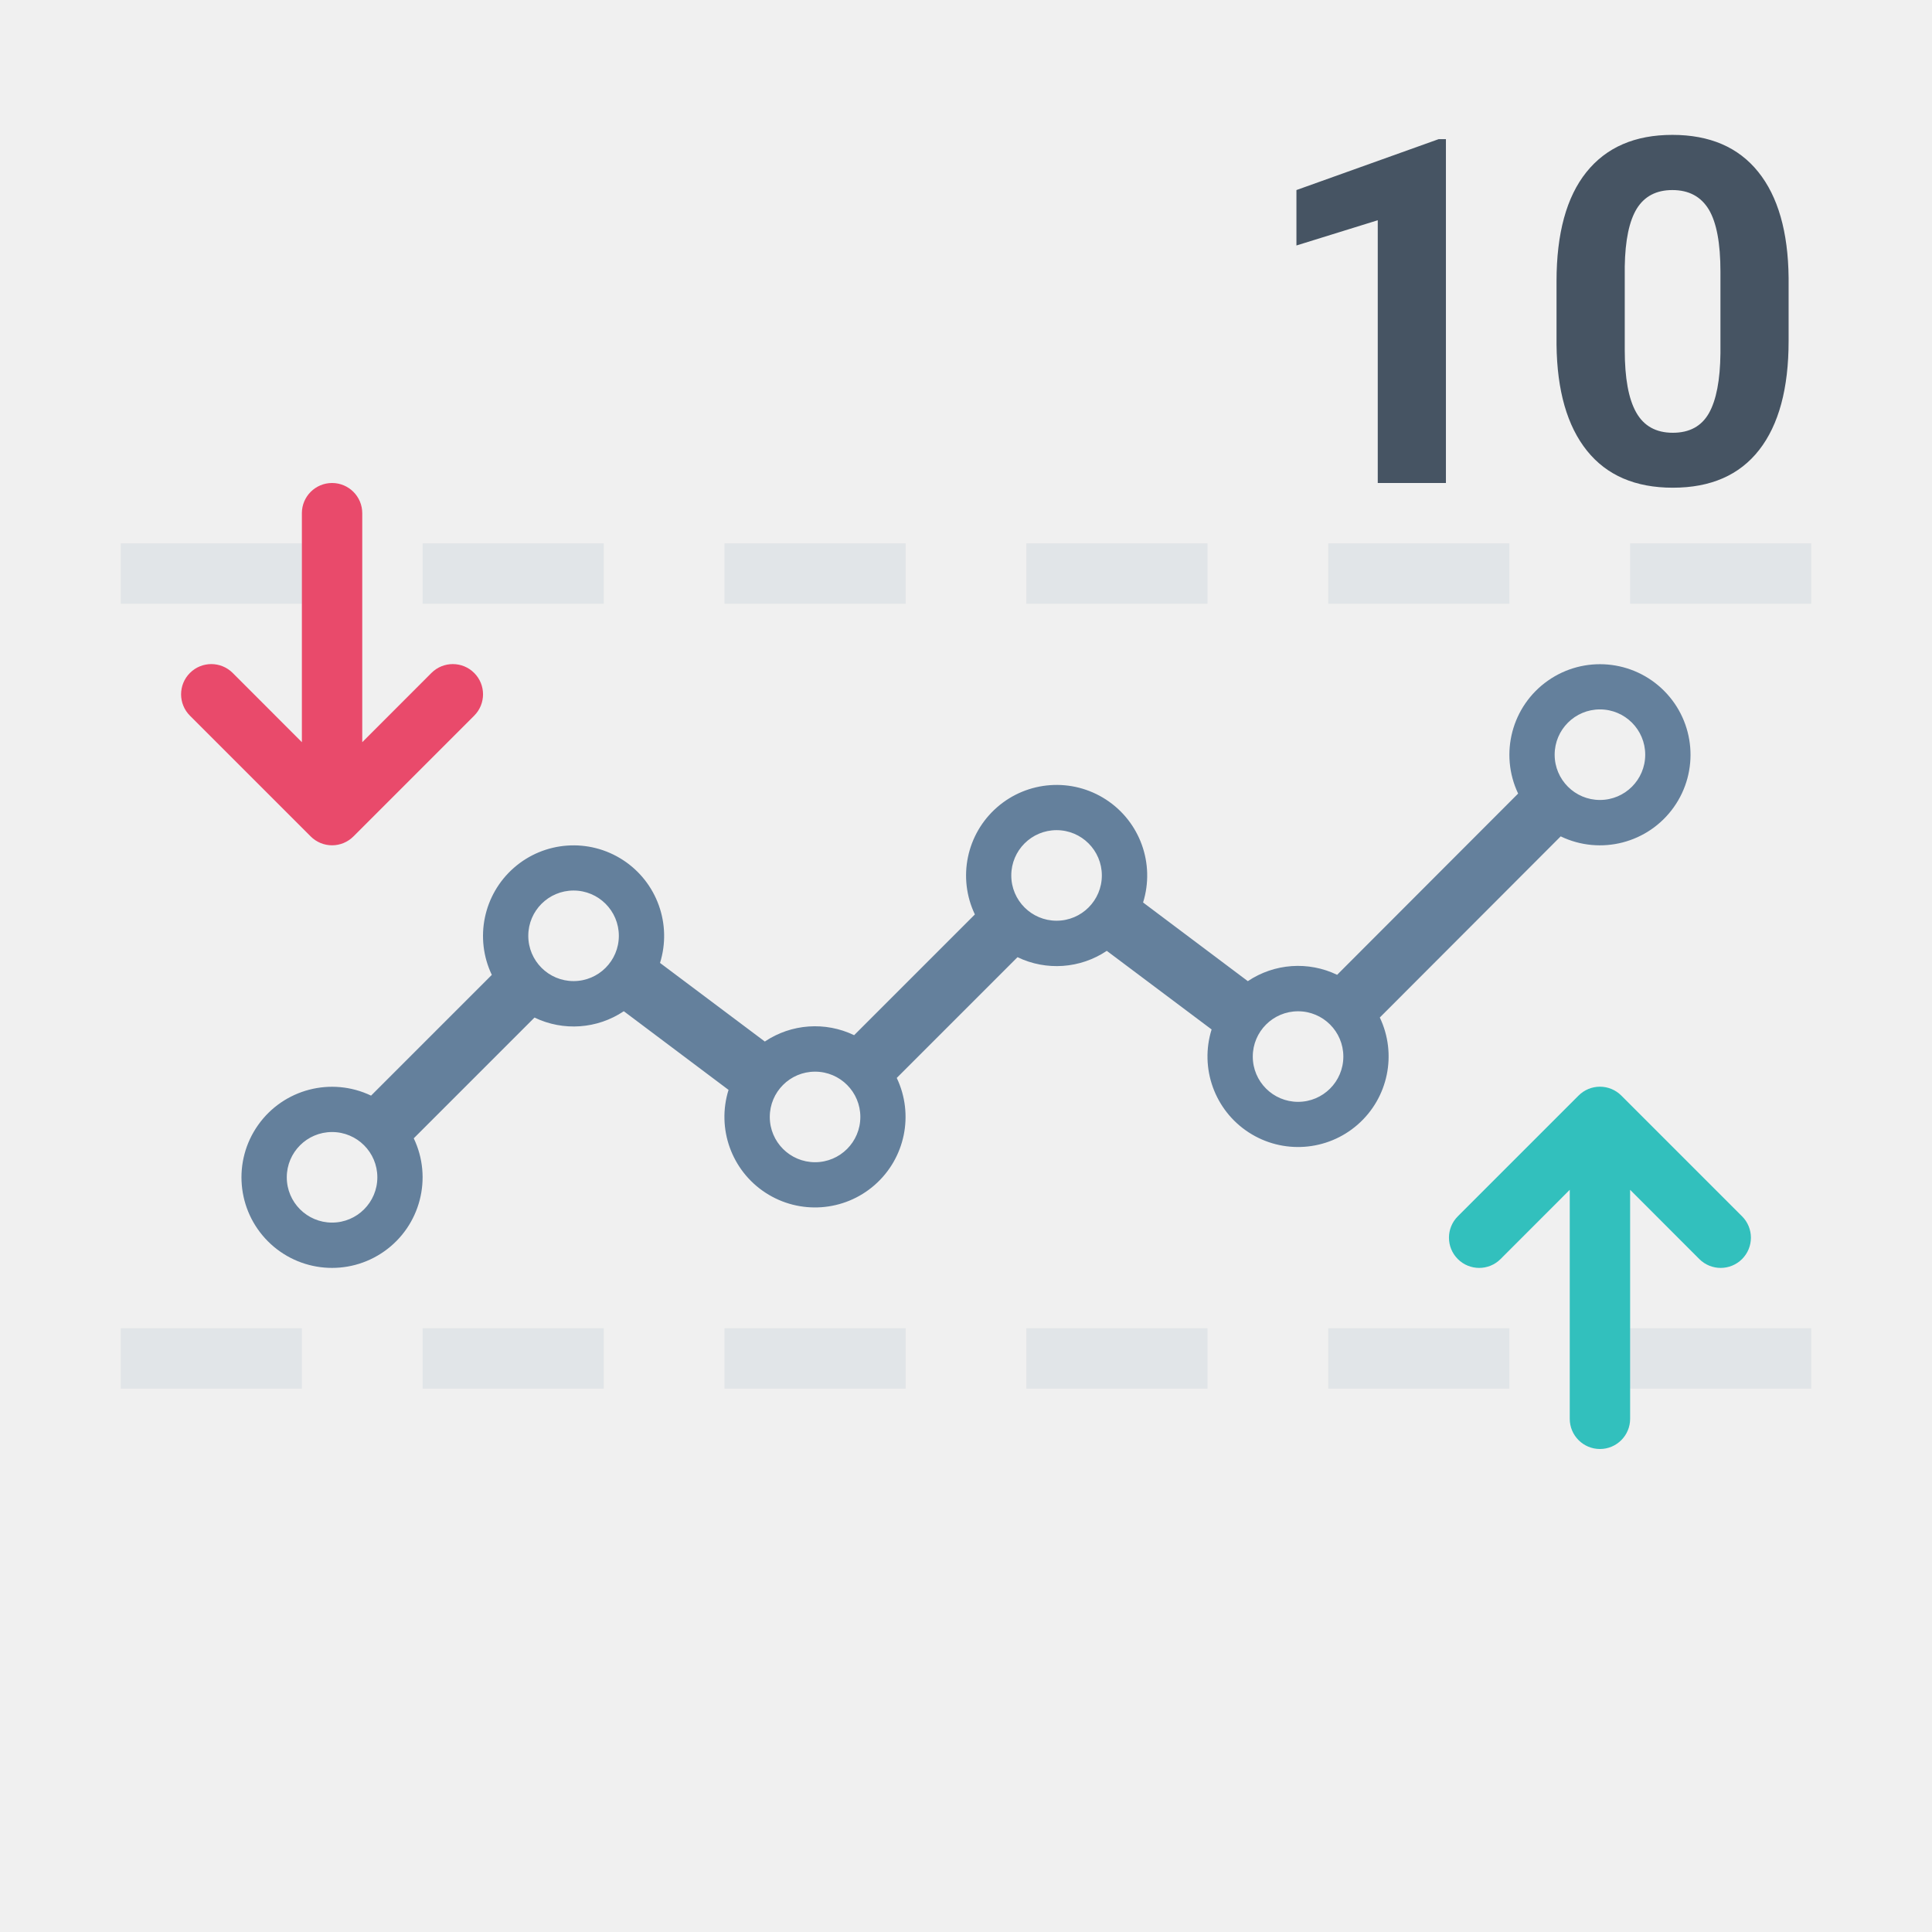
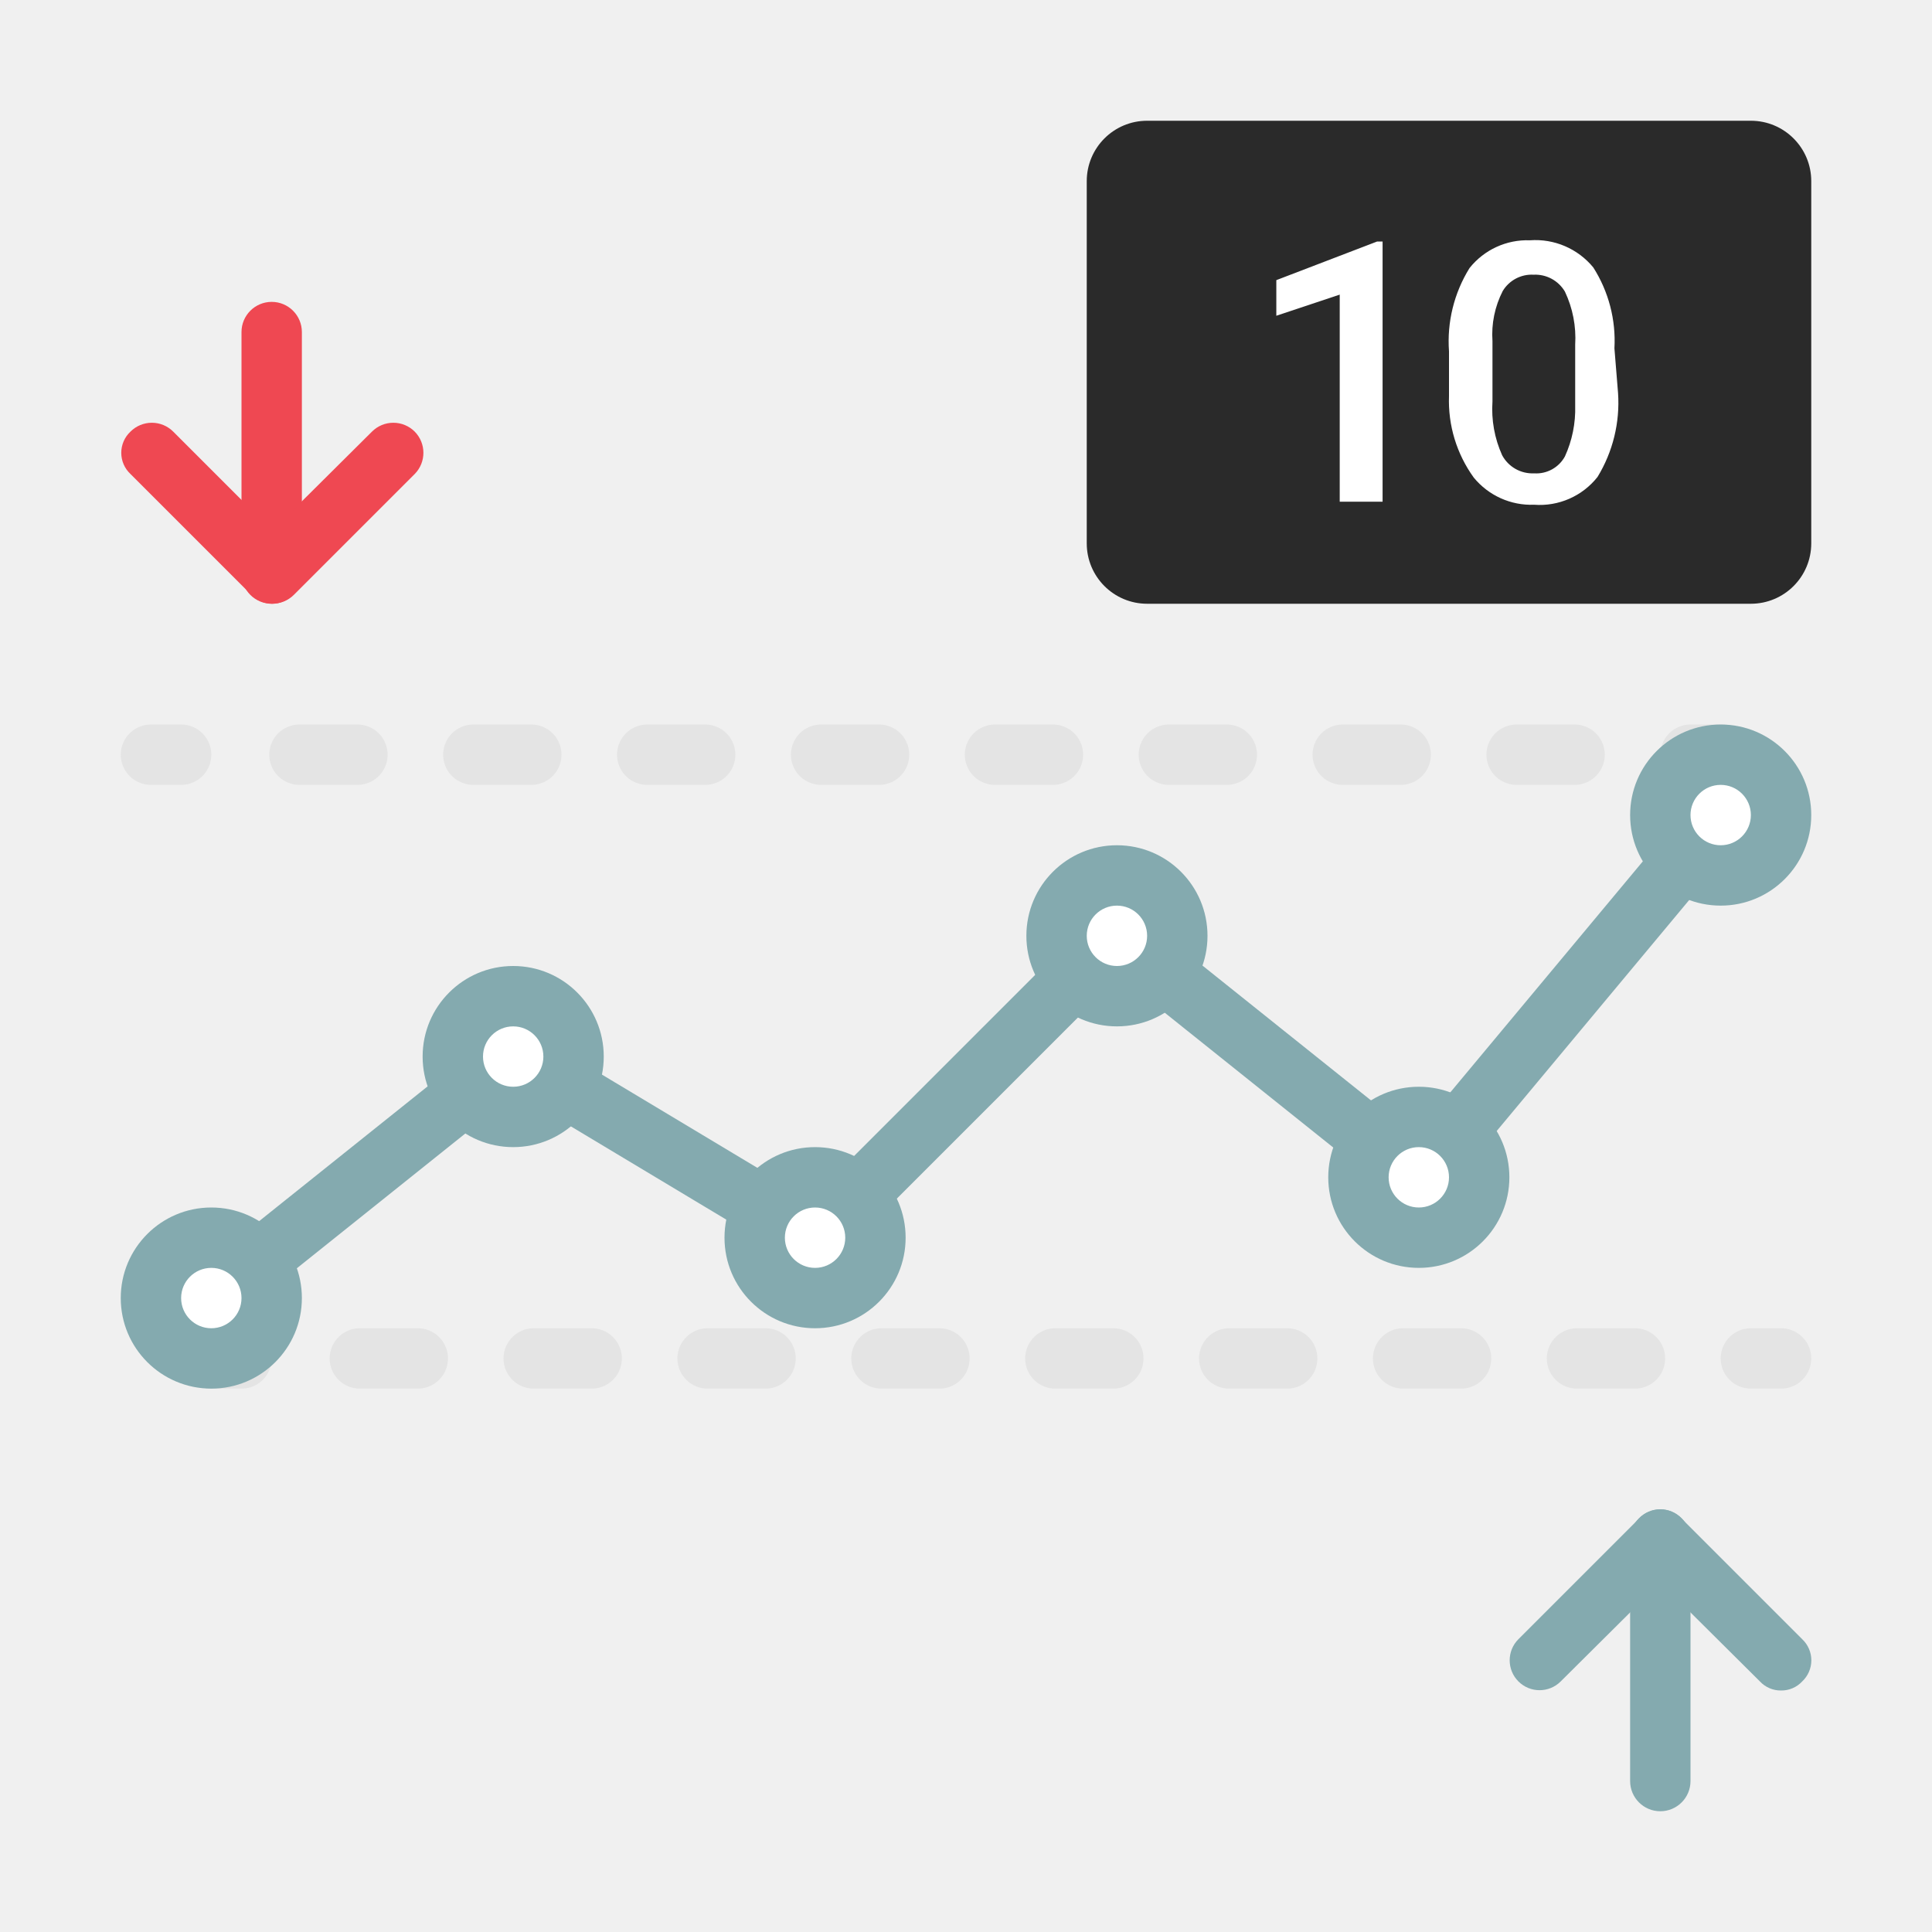
- <svg xmlns="http://www.w3.org/2000/svg" width="32" height="32">
-   <g fill="none" fill-rule="evenodd">
-     <path d="M2 9h3v1H2V9zm5 0h3v1H7V9zm5 0h3v1h-3V9zm5 0h3v1h-3V9zm5 0h3v1h-3V9zm5 0h3v1h-3V9zM2 22h3v1H2v-1zm5 0h3v1H7v-1zm5 0h3v1h-3v-1zm5 0h3v1h-3v-1zm5 0h3v1h-3v-1zm5 0h3v1h-3v-1z" fill-opacity=".109" fill="#64809C" />
-     <path d="M23.95 8h-1.13V3.648l-1.347.418v-.918l2.355-.843h.121V8zm5.675-2.352c0 .787-.163 1.388-.488 1.805-.326.417-.802.625-1.43.625-.62 0-1.094-.204-1.422-.613-.328-.409-.496-.995-.504-1.758V4.66c0-.794.165-1.397.494-1.808.33-.412.804-.618 1.424-.618.62 0 1.094.204 1.422.612.328.407.496.993.504 1.756v1.046zM28.496 4.5c0-.471-.064-.814-.193-1.03-.13-.214-.33-.322-.604-.322-.265 0-.461.103-.588.307-.126.205-.193.524-.2.96v1.382c0 .463.062.808.189 1.033.126.225.328.338.607.338.276 0 .475-.108.598-.324.122-.216.186-.547.191-.992V4.5z" fill="#465463" />
-     <path d="M25.145 13.144a1.5 1.5 0 1 1 .705.709l-2.996 3a1.5 1.5 0 1 1-2.786.198l-1.736-1.302a1.493 1.493 0 0 1-1.479.105l-2 2a1.5 1.5 0 1 1-2.786.198l-1.735-1.303a1.493 1.493 0 0 1-1.479.105l-2 2a1.5 1.5 0 1 1-.707-.707l2-2a1.5 1.5 0 1 1 2.786-.198l1.736 1.302a1.493 1.493 0 0 1 1.479-.105l2-2a1.5 1.5 0 1 1 2.786-.198l1.735 1.303a1.493 1.493 0 0 1 1.479-.105l2.998-3.002zM5.5 20.25a.75.75 0 1 0 0-1.5.75.75 0 0 0 0 1.5zm4-4a.75.75 0 1 0 0-1.5.75.75 0 0 0 0 1.5zm4 3a.75.75 0 1 0 0-1.5.75.75 0 0 0 0 1.5zm4-4a.75.75 0 1 0 0-1.5.75.75 0 0 0 0 1.5zm4 3a.75.75 0 1 0 0-1.5.75.75 0 0 0 0 1.5zm5-5a.75.75 0 1 0 0-1.5.75.75 0 0 0 0 1.5z" fill="#64809C" fill-rule="nonzero" />
-     <path d="M26 19.707l-1.146 1.147a.5.5 0 1 1-.708-.708l2-2a.5.5 0 0 1 .708 0l2 2a.5.5 0 1 1-.708.708L27 19.707V23.5a.5.5 0 0 1-1 0v-3.793z" fill="#32C0BD" fill-rule="nonzero" />
-     <path d="M5 12.293V8.5a.5.5 0 0 1 1 0v3.793l1.146-1.147a.5.5 0 1 1 .708.708l-2 2a.5.5 0 0 1-.708 0l-2-2a.5.5 0 1 1 .708-.708L5 12.293z" fill="#E94A6B" fill-rule="nonzero" />
-   </g>
+ <svg xmlns="http://www.w3.org/2000/svg" id="Layer_1" data-name="Layer 1" viewBox="0 0 32 32" height="32" width="32">
+   <defs>
+     <style>.cls-1,.cls-3,.cls-4,.cls-6{fill:none}.cls-2{fill:#ef4852}.cls-3,.cls-4{stroke:#e4e4e4}.cls-3,.cls-4,.cls-6{stroke-linecap:round;stroke-linejoin:round}.cls-4{stroke-dasharray:.96 1.92}.cls-5{fill:#84aaaf}.cls-6{stroke:#84aaaf}.cls-7{fill:#fff}.cls-8{fill:#2a2a2a}</style>
+   </defs>
+   <path class="cls-1" d="M0 0h32v32H0z" />
+   <path class="cls-2" d="M4.5 10a.5.5 0 0 1-.5-.5v-4a.5.5 0 0 1 1 0v4a.5.5 0 0 1-.5.5z" />
+   <path class="cls-2" d="M4.51 10a.49.49 0 0 1-.35-.15l-2-2a.48.48 0 0 1 0-.7.5.5 0 0 1 .71 0l1.64 1.64 1.65-1.64a.5.5 0 0 1 .71 0 .5.5 0 0 1 0 .7l-2 2a.51.51 0 0 1-.36.15z" />
+   <path class="cls-3" d="M28.5 12.5H28" />
+   <path class="cls-4" d="M26.08 12.5H3.96" />
+   <path class="cls-3" d="M3 12.5h-.5M29.5 22.5H29" />
+   <path class="cls-4" d="M27.08 22.5H4.96" />
+   <path class="cls-3" d="M4 22.5h-.5" />
+   <path class="cls-5" d="M27.5 30a.5.5 0 0 1-.5-.5v-4a.5.5 0 0 1 1 0v4a.5.5 0 0 1-.5.5z" />
+   <path class="cls-5" d="M29.5 28a.47.47 0 0 1-.35-.15l-1.65-1.64-1.65 1.64a.49.49 0 0 1-.7-.7l2-2a.48.48 0 0 1 .7 0l2 2a.48.48 0 0 1 0 .7.47.47 0 0 1-.35.15z" />
+   <path class="cls-6" d="M3.5 21.5l5-4 5 3 5-5 5 4 5-6" />
+   <circle class="cls-7" cx="13.5" cy="20.5" r="1" />
+   <path class="cls-5" d="M13.5 20a.5.5 0 1 1-.5.5.5.5 0 0 1 .5-.5m0-1a1.5 1.5 0 1 0 1.5 1.5 1.5 1.5 0 0 0-1.5-1.5z" />
+   <circle class="cls-7" cx="23.5" cy="19.5" r="1" />
+   <path class="cls-5" d="M23.5 19a.5.5 0 1 1-.5.5.5.5 0 0 1 .5-.5m0-1a1.5 1.5 0 1 0 1.5 1.5 1.5 1.5 0 0 0-1.5-1.5z" />
+   <circle class="cls-7" cx="28.5" cy="13.5" r="1" />
+   <path class="cls-5" d="M28.5 13a.5.5 0 1 1-.5.5.5.5 0 0 1 .5-.5m0-1a1.5 1.5 0 1 0 1.5 1.5 1.5 1.5 0 0 0-1.5-1.5z" />
+   <circle class="cls-7" cx="18.5" cy="15.5" r="1" />
+   <path class="cls-5" d="M18.5 15a.5.5 0 1 1-.5.5.5.5 0 0 1 .5-.5m0-1a1.5 1.5 0 1 0 1.5 1.5 1.5 1.5 0 0 0-1.5-1.5z" />
+   <circle class="cls-7" cx="8.5" cy="17.5" r="1" />
+   <path class="cls-5" d="M8.5 17a.5.5 0 1 1-.5.5.5.5 0 0 1 .5-.5m0-1a1.5 1.5 0 1 0 1.5 1.5A1.5 1.5 0 0 0 8.5 16z" />
+   <circle class="cls-7" cx="3.5" cy="21.5" r="1" />
+   <path class="cls-5" d="M3.5 21a.5.5 0 1 1-.5.5.5.5 0 0 1 .5-.5m0-1A1.5 1.5 0 1 0 5 21.5 1.5 1.5 0 0 0 3.5 20z" />
+   <rect class="cls-8" x="18" y="2" width="12" height="8" rx="1" />
+   <path class="cls-7" d="M22.9 8.31h-.71V4.88l-1.05.35v-.59L22.81 4h.09zM26.8 6.51a2.36 2.36 0 0 1-.34 1.39 1.22 1.22 0 0 1-1.05.46 1.23 1.23 0 0 1-1-.45A2.17 2.17 0 0 1 24 6.56v-.74a2.3 2.3 0 0 1 .34-1.38 1.22 1.22 0 0 1 1-.46 1.24 1.24 0 0 1 1.05.45 2.26 2.26 0 0 1 .35 1.34zm-.71-.8a1.8 1.8 0 0 0-.17-.88.57.57 0 0 0-.52-.28.56.56 0 0 0-.51.27 1.58 1.58 0 0 0-.17.83v1a1.86 1.86 0 0 0 .16.89.57.57 0 0 0 .53.3.54.54 0 0 0 .51-.28 1.89 1.89 0 0 0 .17-.84z" />
</svg>
